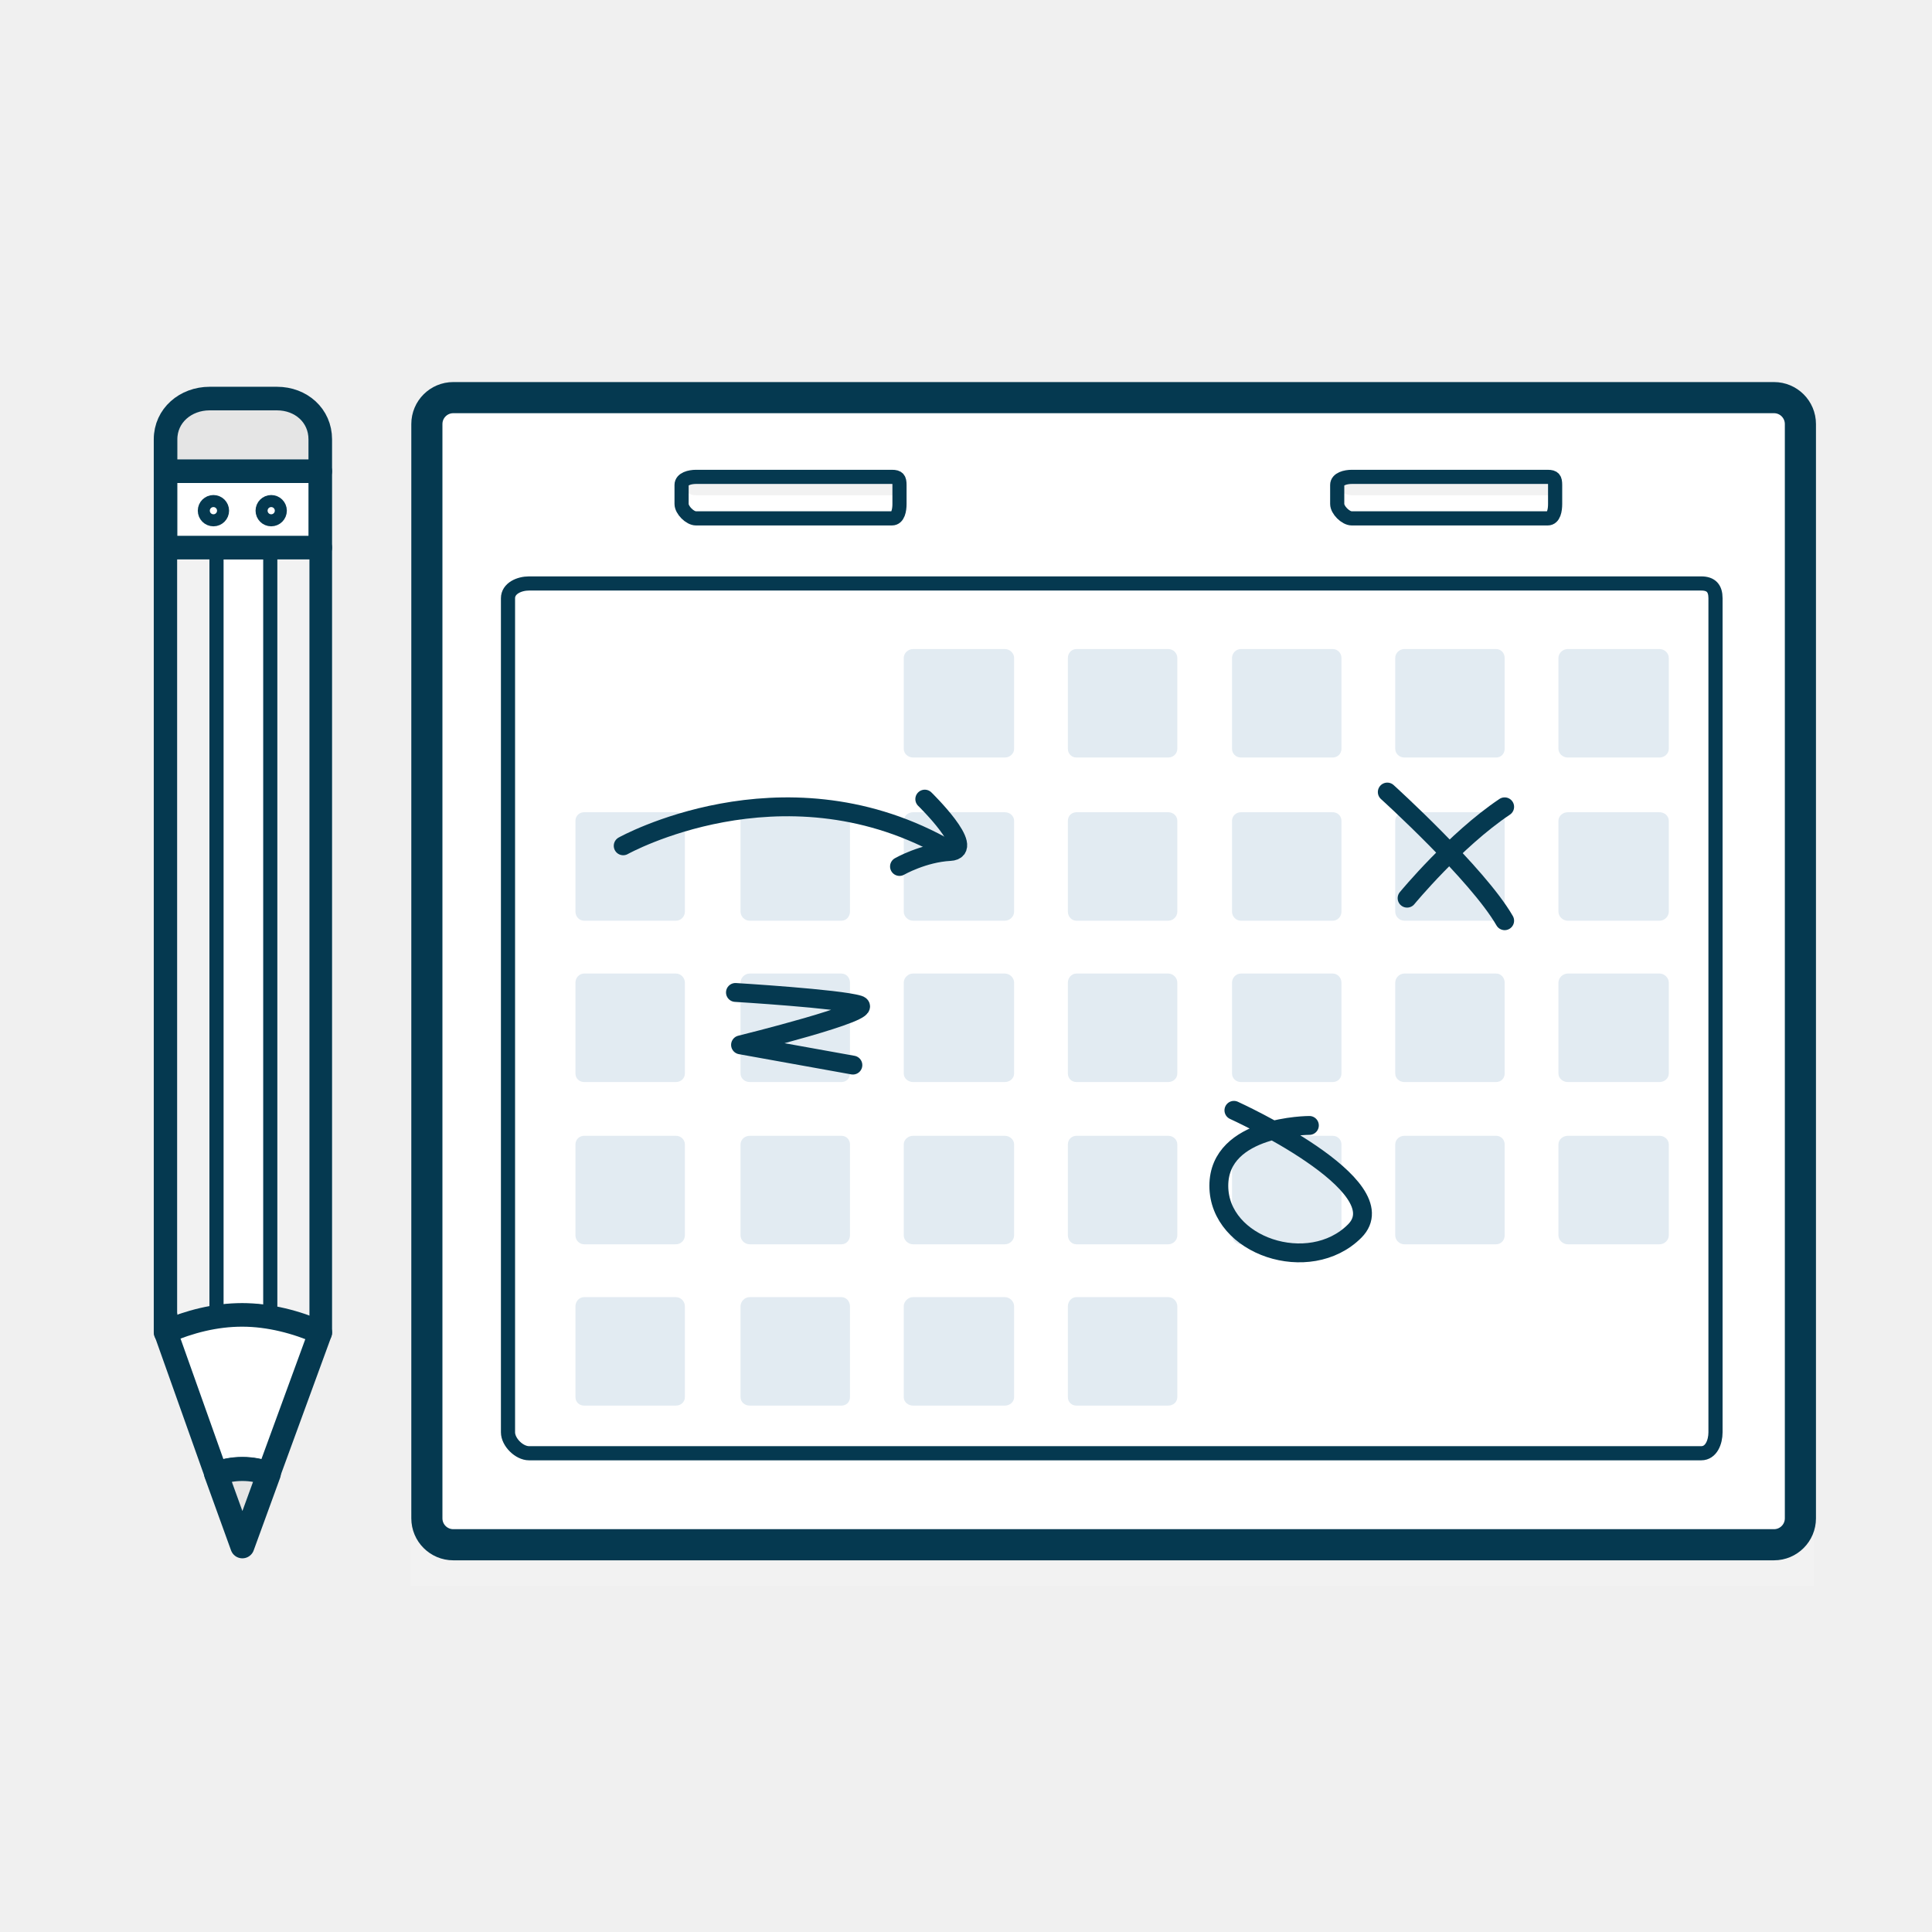
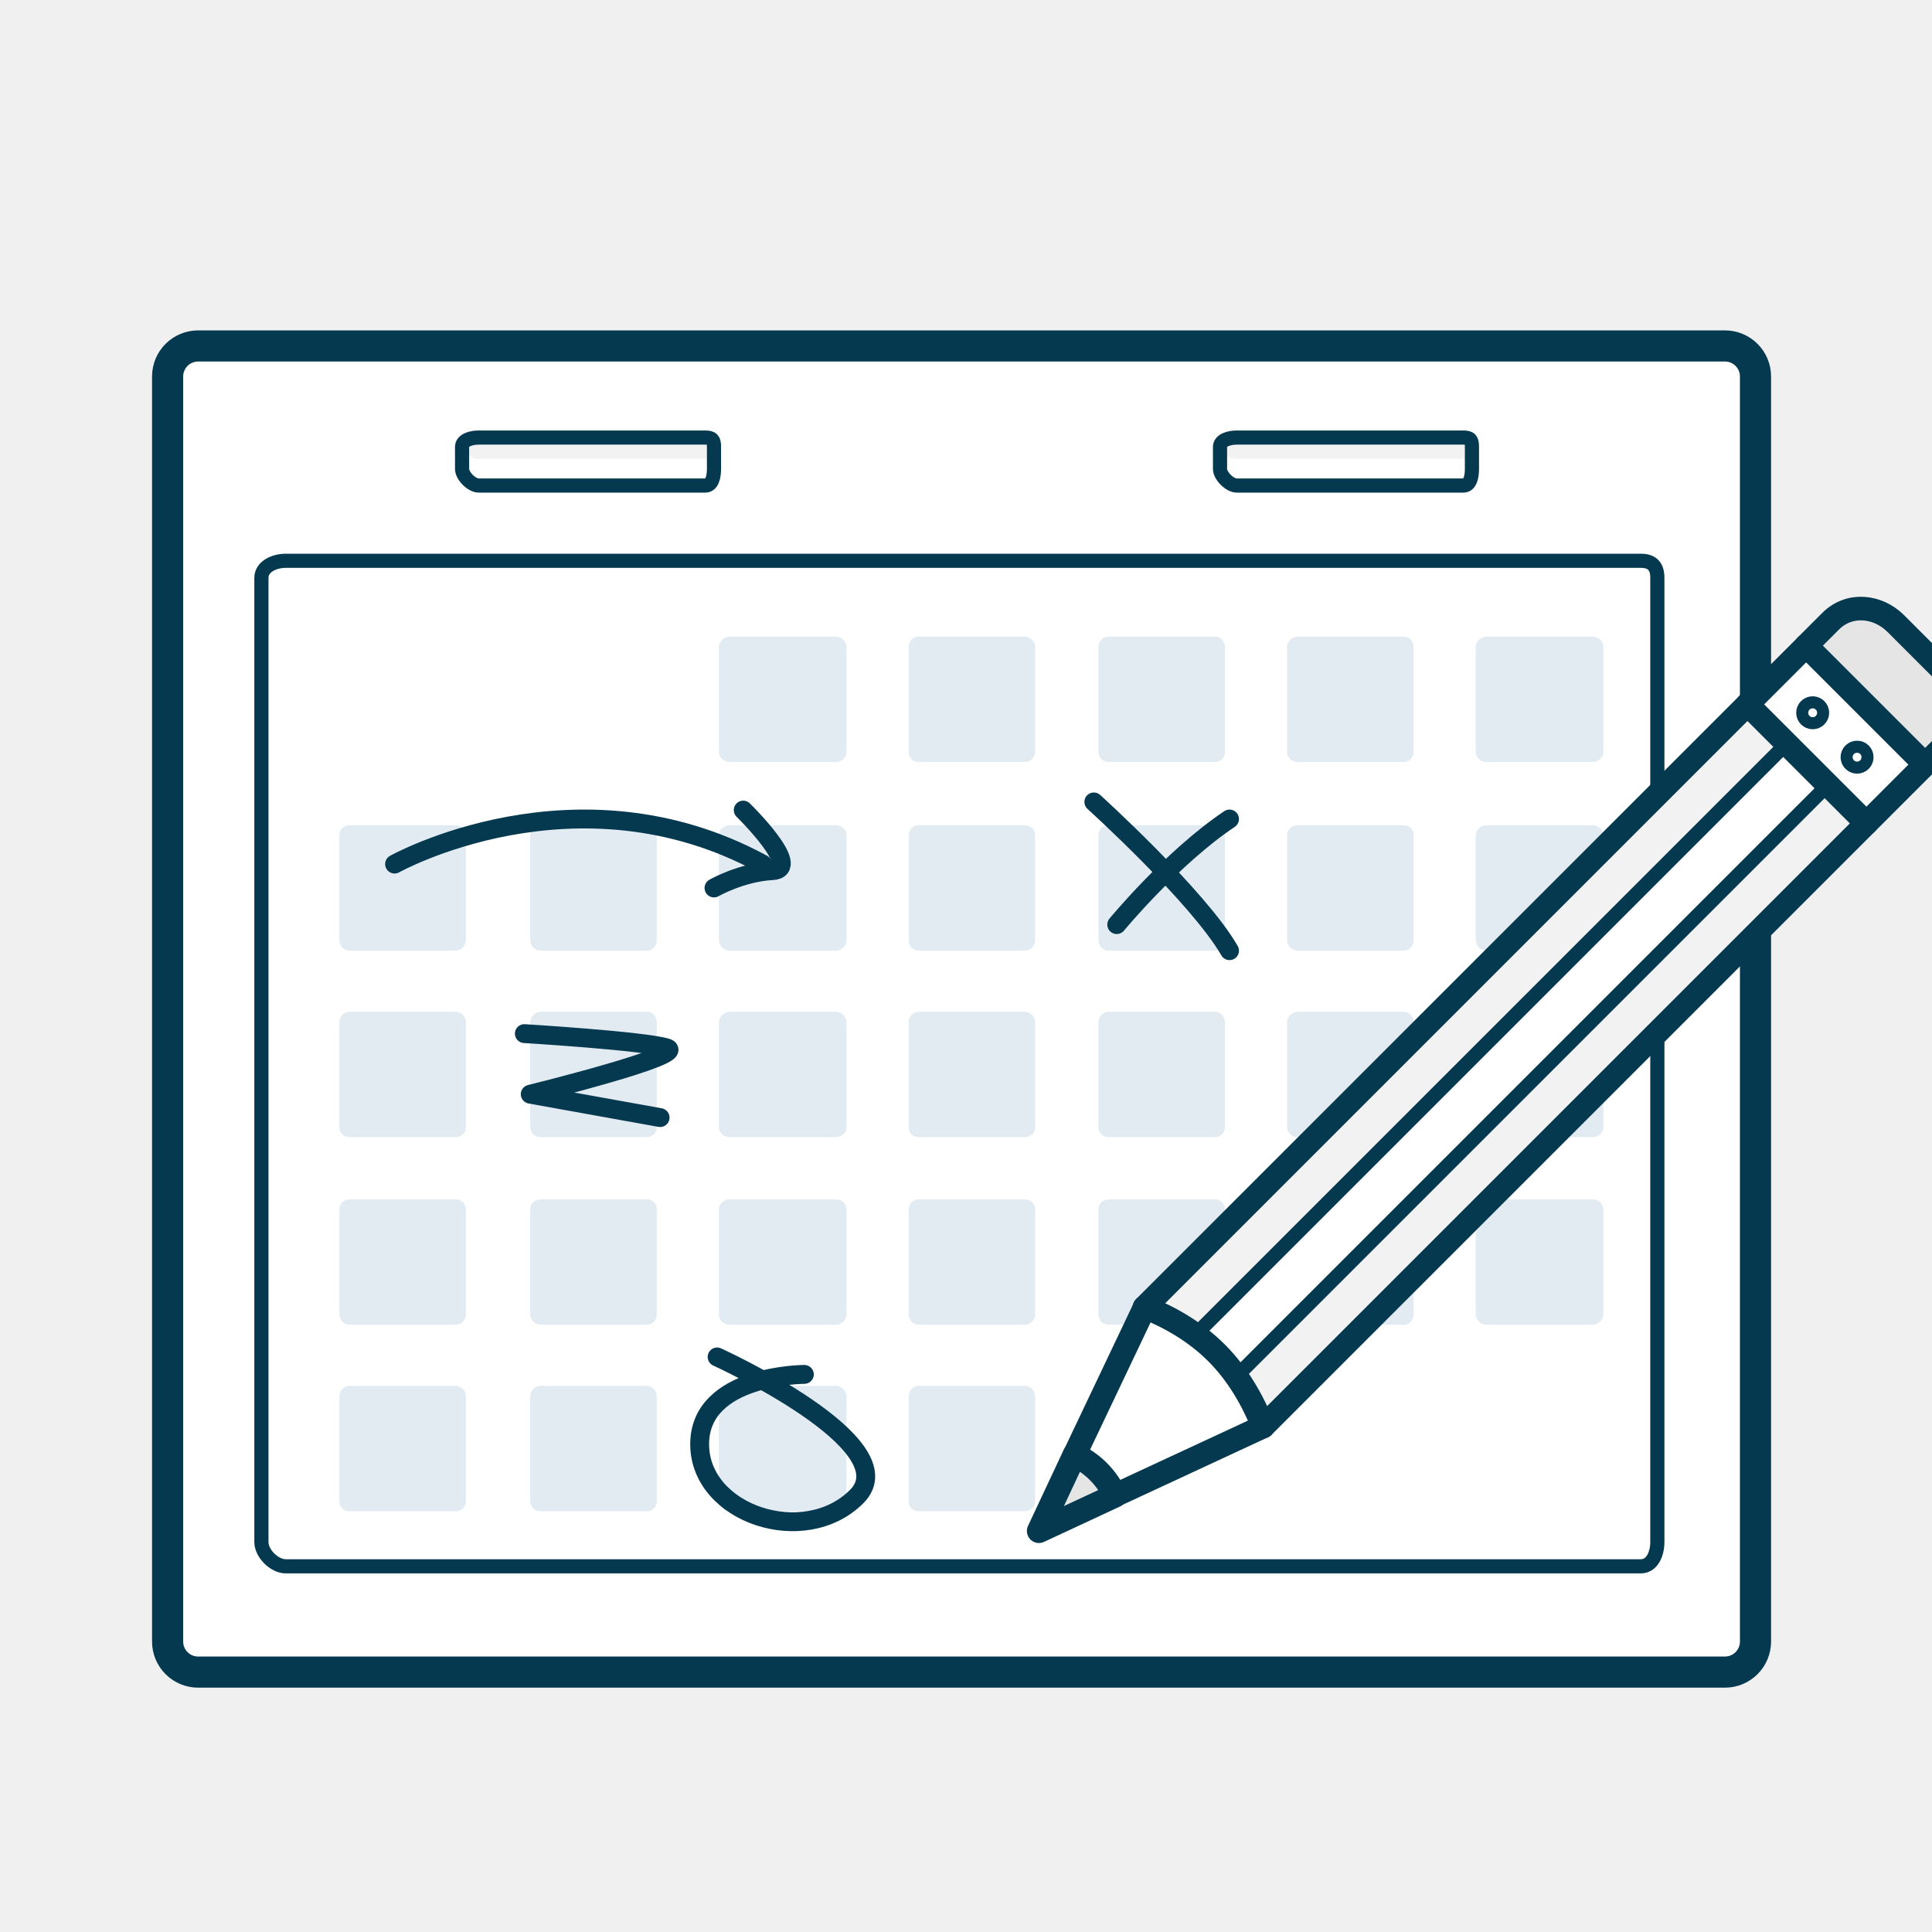
<svg xmlns="http://www.w3.org/2000/svg" version="1.1" id="Layer_1" x="0px" y="0px" width="2048px" height="2048px" viewBox="0 0 2048 2048" enable-background="new 0 0 2048 2048" xml:space="preserve">
-   <rect x="435" y="1602" fill="#F2F2F2" width="1488" height="79" />
-   <path fill="#FFFFFF" stroke="#053950" stroke-width="33" stroke-miterlimit="10" d="M1908.5,1609.5c0,15.464-12.536,28-28,28h-1400  c-15.464,0-28-12.536-28-28v-1160c0-15.464,12.536-28,28-28h1400c15.464,0,28,12.536,28,28V1609.5z" />
-   <path fill="#E2EBF2" d="M1075,793.771c0,5.191-4.6,9.229-9.842,9.229h-97.231c-5.243,0-9.927-4.038-9.927-9.229v-96.285  c0-5.192,4.684-9.486,9.927-9.486h97.231c5.242,0,9.842,4.294,9.842,9.486V793.771z" />
-   <path fill="#E2EBF2" d="M1248,793.771c0,5.191-4.371,9.229-9.613,9.229h-97.231c-5.242,0-9.155-4.038-9.155-9.229v-96.285  c0-5.192,3.913-9.486,9.155-9.486h97.231c5.242,0,9.613,4.294,9.613,9.486V793.771z" />
-   <path fill="#E2EBF2" d="M1422,793.771c0,5.191-4.046,9.229-9.288,9.229h-97.231c-5.242,0-9.48-4.038-9.48-9.229v-96.285  c0-5.192,4.238-9.486,9.48-9.486h97.231c5.242,0,9.288,4.294,9.288,9.486V793.771z" />
-   <path fill="#E2EBF2" d="M1595,793.771c0,5.191-3.816,9.229-9.059,9.229h-97.231c-5.242,0-9.71-4.038-9.71-9.229v-96.285  c0-5.192,4.468-9.486,9.71-9.486h97.231c5.242,0,9.059,4.294,9.059,9.486V793.771z" />
-   <path fill="#E2EBF2" d="M1769,793.771c0,5.191-4.588,9.229-9.83,9.229h-97.231c-5.242,0-9.938-4.038-9.938-9.229v-96.285  c0-5.192,4.696-9.486,9.938-9.486h97.231c5.242,0,9.83,4.294,9.83,9.486V793.771z" />
-   <path fill="#E2EBF2" d="M726,966.399c0,5.192-4.25,9.601-9.493,9.601h-97.231c-5.243,0-9.276-4.409-9.276-9.601v-96.285  c0-5.191,4.033-9.114,9.276-9.114h97.231c5.243,0,9.493,3.923,9.493,9.114V966.399z" />
-   <path fill="#E2EBF2" d="M901,966.399c0,5.192-3.828,9.601-9.071,9.601h-97.231c-5.243,0-9.698-4.409-9.698-9.601v-96.285  c0-5.191,4.455-9.114,9.698-9.114h97.231c5.243,0,9.071,3.923,9.071,9.114V966.399z" />
-   <path fill="#E2EBF2" d="M1075,966.399c0,5.192-4.6,9.601-9.842,9.601h-97.231c-5.243,0-9.927-4.409-9.927-9.601v-96.285  c0-5.191,4.684-9.114,9.927-9.114h97.231c5.242,0,9.842,3.923,9.842,9.114V966.399z" />
-   <path fill="#E2EBF2" d="M1248,966.399c0,5.192-4.371,9.601-9.613,9.601h-97.231c-5.242,0-9.155-4.409-9.155-9.601v-96.285  c0-5.191,3.913-9.114,9.155-9.114h97.231c5.242,0,9.613,3.923,9.613,9.114V966.399z" />
-   <path fill="#E2EBF2" d="M1422,966.399c0,5.192-4.046,9.601-9.288,9.601h-97.231c-5.242,0-9.48-4.409-9.48-9.601v-96.285  c0-5.191,4.238-9.114,9.48-9.114h97.231c5.242,0,9.288,3.923,9.288,9.114V966.399z" />
-   <path fill="#E2EBF2" d="M1595,966.399c0,5.192-3.816,9.601-9.059,9.601h-97.231c-5.242,0-9.71-4.409-9.71-9.601v-96.285  c0-5.191,4.468-9.114,9.71-9.114h97.231c5.242,0,9.059,3.923,9.059,9.114V966.399z" />
-   <path fill="#E2EBF2" d="M1769,966.399c0,5.192-4.588,9.601-9.83,9.601h-97.231c-5.242,0-9.938-4.409-9.938-9.601v-96.285  c0-5.191,4.696-9.114,9.938-9.114h97.231c5.242,0,9.83,3.923,9.83,9.114V966.399z" />
-   <path fill="#E2EBF2" d="M726,1137.942c0,5.191-4.25,9.058-9.493,9.058h-97.231c-5.243,0-9.276-3.866-9.276-9.058v-96.285  c0-5.191,4.033-9.657,9.276-9.657h97.231c5.243,0,9.493,4.466,9.493,9.657V1137.942z" />
-   <path fill="#E2EBF2" d="M901,1137.942c0,5.191-3.828,9.058-9.071,9.058h-97.231c-5.243,0-9.698-3.866-9.698-9.058v-96.285  c0-5.191,4.455-9.657,9.698-9.657h97.231c5.243,0,9.071,4.466,9.071,9.657V1137.942z" />
-   <path fill="#E2EBF2" d="M1075,1137.942c0,5.191-4.6,9.058-9.842,9.058h-97.231c-5.243,0-9.927-3.866-9.927-9.058v-96.285  c0-5.191,4.684-9.657,9.927-9.657h97.231c5.242,0,9.842,4.466,9.842,9.657V1137.942z" />
-   <path fill="#E2EBF2" d="M1248,1137.942c0,5.191-4.371,9.058-9.613,9.058h-97.231c-5.242,0-9.155-3.866-9.155-9.058v-96.285  c0-5.191,3.913-9.657,9.155-9.657h97.231c5.242,0,9.613,4.466,9.613,9.657V1137.942z" />
-   <path fill="#E2EBF2" d="M1422,1137.942c0,5.191-4.046,9.058-9.288,9.058h-97.231c-5.242,0-9.48-3.866-9.48-9.058v-96.285  c0-5.191,4.238-9.657,9.48-9.657h97.231c5.242,0,9.288,4.466,9.288,9.657V1137.942z" />
-   <path fill="#E2EBF2" d="M1595,1137.942c0,5.191-3.816,9.058-9.059,9.058h-97.231c-5.242,0-9.71-3.866-9.71-9.058v-96.285  c0-5.191,4.468-9.657,9.71-9.657h97.231c5.242,0,9.059,4.466,9.059,9.657V1137.942z" />
-   <path fill="#E2EBF2" d="M1769,1137.942c0,5.191-4.588,9.058-9.83,9.058h-97.231c-5.242,0-9.938-3.866-9.938-9.058v-96.285  c0-5.191,4.696-9.657,9.938-9.657h97.231c5.242,0,9.83,4.466,9.83,9.657V1137.942z" />
-   <path fill="#E2EBF2" d="M726,1309.485c0,5.191-4.25,9.515-9.493,9.515h-97.231c-5.243,0-9.276-4.323-9.276-9.515V1213.2  c0-5.19,4.033-9.2,9.276-9.2h97.231c5.243,0,9.493,4.01,9.493,9.2V1309.485z" />
-   <path fill="#E2EBF2" d="M901,1309.485c0,5.191-3.828,9.515-9.071,9.515h-97.231c-5.243,0-9.698-4.323-9.698-9.515V1213.2  c0-5.19,4.455-9.2,9.698-9.2h97.231c5.243,0,9.071,4.01,9.071,9.2V1309.485z" />
-   <path fill="#E2EBF2" d="M1075,1309.485c0,5.191-4.6,9.515-9.842,9.515h-97.231c-5.243,0-9.927-4.323-9.927-9.515V1213.2  c0-5.19,4.684-9.2,9.927-9.2h97.231c5.242,0,9.842,4.01,9.842,9.2V1309.485z" />
-   <path fill="#E2EBF2" d="M1248,1309.485c0,5.191-4.371,9.515-9.613,9.515h-97.231c-5.242,0-9.155-4.323-9.155-9.515V1213.2  c0-5.19,3.913-9.2,9.155-9.2h97.231c5.242,0,9.613,4.01,9.613,9.2V1309.485z" />
-   <path fill="#E2EBF2" d="M1422,1309.485c0,5.191-4.046,9.515-9.288,9.515h-97.231c-5.242,0-9.48-4.323-9.48-9.515V1213.2  c0-5.19,4.238-9.2,9.48-9.2h97.231c5.242,0,9.288,4.01,9.288,9.2V1309.485z" />
-   <path fill="#E2EBF2" d="M1595,1309.485c0,5.191-3.816,9.515-9.059,9.515h-97.231c-5.242,0-9.71-4.323-9.71-9.515V1213.2  c0-5.19,4.468-9.2,9.71-9.2h97.231c5.242,0,9.059,4.01,9.059,9.2V1309.485z" />
-   <path fill="#E2EBF2" d="M1769,1309.485c0,5.191-4.588,9.515-9.83,9.515h-97.231c-5.242,0-9.938-4.323-9.938-9.515V1213.2  c0-5.19,4.696-9.2,9.938-9.2h97.231c5.242,0,9.83,4.01,9.83,9.2V1309.485z" />
-   <path fill="#E2EBF2" d="M726,1481.028c0,5.191-4.25,8.972-9.493,8.972h-97.231c-5.243,0-9.276-3.78-9.276-8.972v-96.285  c0-5.19,4.033-9.743,9.276-9.743h97.231c5.243,0,9.493,4.553,9.493,9.743V1481.028z" />
-   <path fill="#E2EBF2" d="M901,1481.028c0,5.191-3.828,8.972-9.071,8.972h-97.231c-5.243,0-9.698-3.78-9.698-8.972v-96.285  c0-5.19,4.455-9.743,9.698-9.743h97.231c5.243,0,9.071,4.553,9.071,9.743V1481.028z" />
-   <path fill="#E2EBF2" d="M1075,1481.028c0,5.191-4.6,8.972-9.842,8.972h-97.231c-5.243,0-9.927-3.78-9.927-8.972v-96.285  c0-5.19,4.684-9.743,9.927-9.743h97.231c5.242,0,9.842,4.553,9.842,9.743V1481.028z" />
-   <path fill="#E2EBF2" d="M1248,1481.028c0,5.191-4.371,8.972-9.613,8.972h-97.231c-5.242,0-9.155-3.78-9.155-8.972v-96.285  c0-5.19,3.913-9.743,9.155-9.743h97.231c5.242,0,9.613,4.553,9.613,9.743V1481.028z" />
-   <path fill="none" stroke="#053950" stroke-width="15" stroke-miterlimit="10" d="M1818.5,1518.314  c0,10.383-4.614,22.186-15.1,22.186H560.792c-10.485,0-22.292-11.803-22.292-22.186V634.143c0-10.383,11.808-15.643,22.292-15.643  H1803.4c10.485,0,15.1,5.26,15.1,15.643V1518.314z" />
-   <path fill="#F2F2F2" d="M956,505.068c0-3.857-3.788-6.068-10.278-6.068H737.89c-6.491,0-12.89,2.211-12.89,6.068v12.091  c0,3.856,6.399,7.84,12.89,7.84h207.832c6.491,0,10.278-3.984,10.278-7.84L956,505.068L956,505.068z" />
-   <path fill="#F2F2F2" d="M1651,505.068c0-3.857-3.68-6.068-10.17-6.068h-207.832c-6.49,0-12.998,2.211-12.998,6.068v12.091  c0,3.856,6.508,7.84,12.998,7.84h207.832c6.49,0,10.17-3.984,10.17-7.84V505.068z" />
-   <path fill="none" stroke="#053950" stroke-width="15" stroke-miterlimit="10" d="M953.5,514.066c0-6.428-1.425-8.566-7.916-8.566  H737.753c-6.491,0-15.253,2.139-15.253,8.566v20.152c0,6.427,8.762,15.281,15.253,15.281h207.832c6.491,0,7.916-8.854,7.916-15.281  L953.5,514.066L953.5,514.066z" />
-   <path fill="none" stroke="#053950" stroke-width="15" stroke-miterlimit="10" d="M1648.5,514.066c0-6.428-1.316-8.566-7.807-8.566  h-207.832c-6.49,0-15.361,2.139-15.361,8.566v20.152c0,6.427,8.871,15.281,15.361,15.281h207.832c6.49,0,7.807-8.854,7.807-15.281  V514.066z" />
-   <path fill="none" stroke="#053950" stroke-width="20" stroke-linecap="round" stroke-miterlimit="10" d="M1388,1193c0,0-96,0-96,64  s96,96,144,48s-128-128-128-128" />
-   <path fill="none" stroke="#053950" stroke-width="20" stroke-linecap="round" stroke-miterlimit="10" d="M660.616,896.596  c0,0,166.492-92.996,337.484,0" />
-   <path fill="none" stroke="#053950" stroke-width="20" stroke-linecap="round" stroke-miterlimit="10" d="M953.5,918.5  c0,0,25.1-14.404,53.599-15.904S980.3,847.098,980.3,847.098" />
-   <path fill="none" stroke="#053950" stroke-width="20" stroke-linecap="round" stroke-miterlimit="10" d="M1470.575,839.599  c0,0,95.857,86.812,124.425,136.401" />
-   <path fill="none" stroke="#053950" stroke-width="20" stroke-linecap="round" stroke-miterlimit="10" d="M1491.574,952.093  c0,0,50.859-61.663,103.426-96.828" />
-   <path fill="none" stroke="#053950" stroke-width="20" stroke-linecap="round" stroke-linejoin="round" stroke-miterlimit="10" d="  M779.604,1052.045c0,0,110.194,6.686,130.711,13.141c20.518,6.455-125.315,42.418-125.315,42.418l119.091,21.439" />
-   <path fill="#FFFFFF" stroke="#053950" stroke-width="25" stroke-linejoin="round" stroke-miterlimit="10" d="M339.5,580.5v832.033  c-26-10.977-53.382-18.143-82.319-18.143c-28.697,0-56.681,7.161-81.681,17.966V580.5H339.5z" />
-   <rect x="187.974" y="580.5" fill="#F2F2F2" width="41.526" height="811.5" />
-   <rect x="286.5" y="590.767" fill="#F2F2F2" width="41.526" height="811.5" />
-   <line fill="none" stroke="#053950" stroke-width="15" stroke-linejoin="round" stroke-miterlimit="10" x1="286.5" y1="1392" x2="286.5" y2="577" />
-   <line fill="none" stroke="#053950" stroke-width="15" stroke-linejoin="round" stroke-miterlimit="10" x1="229.5" y1="1392" x2="229.5" y2="577" />
-   <rect x="175.5" y="499.5" fill="#FFFFFF" stroke="#053950" stroke-width="25" stroke-linejoin="round" stroke-miterlimit="10" width="164" height="81" />
-   <path fill="#E5E5E5" stroke="#053950" stroke-width="25" stroke-linejoin="round" stroke-miterlimit="10" d="M175.5,499.5v-33.752  c0-25.366,21.34-43.248,46.706-43.248h71.449c25.366,0,45.844,17.881,45.844,43.248V499.5H175.5z" />
-   <circle fill="none" stroke="#053950" stroke-width="12.759" stroke-linejoin="round" stroke-miterlimit="10" cx="287.489" cy="541.342" r="10.207" />
-   <circle fill="none" stroke="#053950" stroke-width="12.759" stroke-linejoin="round" stroke-miterlimit="10" cx="226.248" cy="541.342" r="10.207" />
-   <path fill="#FFFFFF" stroke="#053950" stroke-width="25" stroke-linejoin="round" stroke-miterlimit="10" d="M339.5,1412.533  l-54.754,149.703c-8.73-3.284-18.075-5.086-27.931-5.086c-9.783,0-19.112,1.77-27.789,5.01l-53.463-150.355  c25.208-10.805,52.453-17.967,81.15-17.967C285.65,1393.838,314.5,1401.555,339.5,1412.533z" />
-   <path fill="#E5E5E5" stroke="#053950" stroke-width="25.517" stroke-linejoin="round" stroke-miterlimit="10" d="M284.939,1562.236  l-28.028,76.889l-27.838-76.965c8.677-3.24,18.055-5.01,27.838-5.01C266.768,1557.15,276.209,1558.952,284.939,1562.236z" />
+   <path fill="#FFFFFF" stroke="#053950" stroke-width="33" stroke-miterlimit="10" d="M1860.902,1740.123  c0,17.877-14.492,32.37-32.37,32.37H210.048c-17.877,0-32.37-14.492-32.37-32.37V399.093c0-17.877,14.492-32.37,32.37-32.37  h1618.484c17.877,0,32.37,14.492,32.37,32.37V1740.123z" />
+   <path fill="#E2EBF2" d="M897.326,797.091c0,6.001-5.318,10.669-11.378,10.669H773.543c-6.061,0-11.476-4.668-11.476-10.669V685.78  c0-6.002,5.415-10.966,11.476-10.966h112.405c6.06,0,11.378,4.964,11.378,10.966V797.091z" />
+   <path fill="#E2EBF2" d="M1097.325,797.091c0,6.001-5.053,10.669-11.113,10.669H973.807c-6.06,0-10.584-4.668-10.584-10.669V685.78  c0-6.002,4.524-10.966,10.584-10.966h112.405c6.06,0,11.113,4.964,11.113,10.966V797.091z" />
+   <path fill="#E2EBF2" d="M1298.479,797.091c0,6.001-4.677,10.669-10.737,10.669h-112.405c-6.06,0-10.959-4.668-10.959-10.669V685.78  c0-6.002,4.9-10.966,10.959-10.966h112.405c6.06,0,10.737,4.964,10.737,10.966V797.091z" />
+   <path fill="#E2EBF2" d="M1498.478,797.091c0,6.001-4.412,10.669-10.473,10.669H1375.6c-6.06,0-11.225-4.668-11.225-10.669V685.78  c0-6.002,5.165-10.966,11.225-10.966h112.405c6.06,0,10.473,4.964,10.473,10.966V797.091z" />
+   <path fill="#E2EBF2" d="M1699.632,797.091c0,6.001-5.304,10.669-11.364,10.669h-112.405c-6.06,0-11.489-4.668-11.489-10.669V685.78  c0-6.002,5.429-10.966,11.489-10.966h112.405c6.06,0,11.364,4.964,11.364,10.966V797.091z" />
+   <path fill="#E2EBF2" d="M493.861,996.66c0,6.002-4.913,11.099-10.974,11.099H370.482c-6.061,0-10.724-5.097-10.724-11.099V885.348  c0-6.001,4.662-10.536,10.724-10.536h112.405c6.061,0,10.974,4.535,10.974,10.536V996.66z" />
+   <path fill="#E2EBF2" d="M696.172,996.66c0,6.002-4.425,11.099-10.487,11.099H573.28c-6.061,0-11.211-5.097-11.211-11.099V885.348  c0-6.001,5.15-10.536,11.211-10.536h112.405c6.061,0,10.487,4.535,10.487,10.536V996.66z" />
+   <path fill="#E2EBF2" d="M897.326,996.66c0,6.002-5.318,11.099-11.378,11.099H773.543c-6.061,0-11.476-5.097-11.476-11.099V885.348  c0-6.001,5.415-10.536,11.476-10.536h112.405c6.06,0,11.378,4.535,11.378,10.536V996.66z" />
+   <path fill="#E2EBF2" d="M1097.325,996.66c0,6.002-5.053,11.099-11.113,11.099H973.807c-6.06,0-10.584-5.097-10.584-11.099V885.348  c0-6.001,4.524-10.536,10.584-10.536h112.405c6.06,0,11.113,4.535,11.113,10.536V996.66z" />
+   <path fill="#E2EBF2" d="M1298.479,996.66c0,6.002-4.677,11.099-10.737,11.099h-112.405c-6.06,0-10.959-5.097-10.959-11.099V885.348  c0-6.001,4.9-10.536,10.959-10.536h112.405c6.06,0,10.737,4.535,10.737,10.536V996.66z" />
+   <path fill="#E2EBF2" d="M1498.478,996.66c0,6.002-4.412,11.099-10.473,11.099H1375.6c-6.06,0-11.225-5.097-11.225-11.099V885.348  c0-6.001,5.165-10.536,11.225-10.536h112.405c6.06,0,10.473,4.535,10.473,10.536V996.66z" />
+   <path fill="#E2EBF2" d="M1699.632,996.66c0,6.002-5.304,11.099-11.364,11.099h-112.405c-6.06,0-11.489-5.097-11.489-11.099V885.348  c0-6.001,5.429-10.536,11.489-10.536h112.405c6.06,0,11.364,4.535,11.364,10.536V996.66z" />
+   <path fill="#E2EBF2" d="M493.861,1194.974c0,6.001-4.913,10.472-10.974,10.472H370.482c-6.061,0-10.724-4.469-10.724-10.472  v-111.311c0-6.001,4.662-11.164,10.724-11.164h112.405c6.061,0,10.974,5.163,10.974,11.164V1194.974z" />
+   <path fill="#E2EBF2" d="M696.172,1194.974c0,6.001-4.425,10.472-10.487,10.472H573.28c-6.061,0-11.211-4.469-11.211-10.472v-111.311  c0-6.001,5.15-11.164,11.211-11.164h112.405c6.061,0,10.487,5.163,10.487,11.164V1194.974z" />
+   <path fill="#E2EBF2" d="M897.326,1194.974c0,6.001-5.318,10.472-11.378,10.472H773.543c-6.061,0-11.476-4.469-11.476-10.472  v-111.311c0-6.001,5.415-11.164,11.476-11.164h112.405c6.06,0,11.378,5.163,11.378,11.164V1194.974z" />
+   <path fill="#E2EBF2" d="M1097.325,1194.974c0,6.001-5.053,10.472-11.113,10.472H973.807c-6.06,0-10.584-4.469-10.584-10.472  v-111.311c0-6.001,4.524-11.164,10.584-11.164h112.405c6.06,0,11.113,5.163,11.113,11.164V1194.974z" />
+   <path fill="#E2EBF2" d="M1298.479,1194.974c0,6.001-4.677,10.472-10.737,10.472h-112.405c-6.06,0-10.959-4.469-10.959-10.472  v-111.311c0-6.001,4.9-11.164,10.959-11.164h112.405c6.06,0,10.737,5.163,10.737,11.164V1194.974z" />
+   <path fill="#E2EBF2" d="M1498.478,1194.974c0,6.001-4.412,10.472-10.473,10.472H1375.6c-6.06,0-11.225-4.469-11.225-10.472v-111.311  c0-6.001,5.165-11.164,11.225-11.164h112.405c6.06,0,10.473,5.163,10.473,11.164V1194.974z" />
+   <path fill="#E2EBF2" d="M1699.632,1194.974c0,6.001-5.304,10.472-11.364,10.472h-112.405c-6.06,0-11.489-4.469-11.489-10.472  v-111.311c0-6.001,5.429-11.164,11.489-11.164h112.405c6.06,0,11.364,5.163,11.364,11.164V1194.974z" />
+   <path fill="#E2EBF2" d="M493.861,1393.288c0,6.001-4.913,11-10.974,11H370.482c-6.061,0-10.724-4.998-10.724-11v-111.311  c0-6,4.662-10.636,10.724-10.636h112.405c6.061,0,10.974,4.636,10.974,10.636V1393.288z" />
+   <path fill="#E2EBF2" d="M696.172,1393.288c0,6.001-4.425,11-10.487,11H573.28c-6.061,0-11.211-4.998-11.211-11v-111.311  c0-6,5.15-10.636,11.211-10.636h112.405c6.061,0,10.487,4.636,10.487,10.636V1393.288z" />
+   <path fill="#E2EBF2" d="M897.326,1393.288c0,6.001-5.318,11-11.378,11H773.543c-6.061,0-11.476-4.998-11.476-11v-111.311  c0-6,5.415-10.636,11.476-10.636h112.405c6.06,0,11.378,4.636,11.378,10.636V1393.288z" />
+   <path fill="#E2EBF2" d="M1097.325,1393.288c0,6.001-5.053,11-11.113,11H973.807c-6.06,0-10.584-4.998-10.584-11v-111.311  c0-6,4.524-10.636,10.584-10.636h112.405c6.06,0,11.113,4.636,11.113,10.636V1393.288z" />
+   <path fill="#E2EBF2" d="M1298.479,1393.288c0,6.001-4.677,11-10.737,11h-112.405c-6.06,0-10.959-4.998-10.959-11v-111.311  c0-6,4.9-10.636,10.959-10.636h112.405c6.06,0,10.737,4.636,10.737,10.636V1393.288z" />
+   <path fill="#E2EBF2" d="M1498.478,1393.288c0,6.001-4.412,11-10.473,11H1375.6c-6.06,0-11.225-4.998-11.225-11v-111.311  c0-6,5.165-10.636,11.225-10.636h112.405c6.06,0,10.473,4.636,10.473,10.636V1393.288z" />
+   <path fill="#E2EBF2" d="M1699.632,1393.288c0,6.001-5.304,11-11.364,11h-112.405c-6.06,0-11.489-4.998-11.489-11v-111.311  c0-6,5.429-10.636,11.489-10.636h112.405c6.06,0,11.364,4.636,11.364,10.636V1393.288z" />
+   <path fill="#E2EBF2" d="M493.861,1591.602c0,6.001-4.913,10.372-10.974,10.372H370.482c-6.061,0-10.724-4.37-10.724-10.372V1480.29  c0-6,4.662-11.264,10.724-11.264h112.405c6.061,0,10.974,5.264,10.974,11.264V1591.602z" />
+   <path fill="#E2EBF2" d="M696.172,1591.602c0,6.001-4.425,10.372-10.487,10.372H573.28c-6.061,0-11.211-4.37-11.211-10.372V1480.29  c0-6,5.15-11.264,11.211-11.264h112.405c6.061,0,10.487,5.264,10.487,11.264V1591.602z" />
+   <path fill="#E2EBF2" d="M897.326,1591.602c0,6.001-5.318,10.372-11.378,10.372H773.543c-6.061,0-11.476-4.37-11.476-10.372V1480.29  c0-6,5.415-11.264,11.476-11.264h112.405c6.06,0,11.378,5.264,11.378,11.264V1591.602z" />
+   <path fill="#E2EBF2" d="M1097.325,1591.602c0,6.001-5.053,10.372-11.113,10.372H973.807c-6.06,0-10.584-4.37-10.584-10.372V1480.29  c0-6,4.524-11.264,10.584-11.264h112.405c6.06,0,11.113,5.264,11.113,11.264V1591.602z" />
+   <path fill="none" stroke="#053950" stroke-width="15" stroke-miterlimit="10" d="M1756.857,1634.707  c0,12.004-5.334,25.648-17.457,25.648H302.871c-12.121,0-25.771-13.645-25.771-25.648V612.552c0-12.003,13.651-18.084,25.771-18.084  h1436.53c12.121,0,17.457,6.081,17.457,18.084V1634.707z" />
+   <path fill="#F2F2F2" d="M759.755,463.333c0-4.459-4.379-7.015-11.882-7.015H507.607c-7.504,0-14.902,2.556-14.902,7.015v13.978  c0,4.458,7.398,9.064,14.902,9.064h240.266c7.504,0,11.882-4.606,11.882-9.064L759.755,463.333L759.755,463.333z" />
+   <path fill="#F2F2F2" d="M1563.217,463.333c0-4.459-4.254-7.015-11.757-7.015h-240.266c-7.503,0-15.026,2.556-15.026,7.015v13.978  c0,4.458,7.524,9.064,15.026,9.064h240.266c7.503,0,11.757-4.606,11.757-9.064V463.333z" />
+   <path fill="none" stroke="#053950" stroke-width="15" stroke-miterlimit="10" d="M756.865,473.735c0-7.431-1.647-9.903-9.151-9.903  H507.448c-7.504,0-17.633,2.473-17.633,9.903v23.297c0,7.43,10.129,17.666,17.633,17.666h240.266c7.504,0,9.151-10.236,9.151-17.666  L756.865,473.735L756.865,473.735z" />
+   <path fill="none" stroke="#053950" stroke-width="15" stroke-miterlimit="10" d="M1560.327,473.735c0-7.431-1.521-9.903-9.025-9.903  h-240.266c-7.503,0-17.758,2.473-17.758,9.903v23.297c0,7.43,10.255,17.666,17.758,17.666h240.266  c7.503,0,9.025-10.236,9.025-17.666V473.735z" />
+   <path fill="none" stroke="#053950" stroke-width="20" stroke-linecap="round" stroke-miterlimit="10" d="M852.648,1456.917  c0,0-110.982,0-110.982,73.988c0,73.988,110.982,110.982,166.473,55.491c55.491-55.491-147.976-147.976-147.976-147.976" />
+   <path fill="none" stroke="#053950" stroke-width="20" stroke-linecap="round" stroke-miterlimit="10" d="M418.273,915.963  c0,0,192.475-107.509,390.152,0" />
+   <path fill="none" stroke="#053950" stroke-width="20" stroke-linecap="round" stroke-miterlimit="10" d="M756.865,941.285  c0,0,29.017-16.652,61.964-18.386s-30.981-64.159-30.981-64.159" />
+   <path fill="none" stroke="#053950" stroke-width="20" stroke-linecap="round" stroke-miterlimit="10" d="M1159.507,850.071  c0,0,110.817,100.36,143.843,157.688" />
+   <path fill="none" stroke="#053950" stroke-width="20" stroke-linecap="round" stroke-miterlimit="10" d="M1183.783,980.121  c0,0,58.796-71.286,119.567-111.939" />
+   <path fill="none" stroke="#053950" stroke-width="20" stroke-linecap="round" stroke-linejoin="round" stroke-miterlimit="10" d="  M555.831,1095.672c0,0,127.391,7.729,151.11,15.192c23.72,7.462-144.872,49.038-144.872,49.038l137.676,24.785" />
+   <g>
+     <path fill="#FFFFFF" stroke="#053950" stroke-width="25" stroke-linejoin="round" stroke-miterlimit="10" d="M1978.459,872.708   l-639.51,639.51c-11.547-28.421-27.085-54.975-49.326-77.216c-22.057-22.057-49.07-38.062-76.59-48.972l639.374-639.374   L1978.459,872.708z" />
+     <rect x="1543.52" y="643.024" transform="matrix(-0.7071 -0.7071 0.7071 -0.7071 1906.93 2958.009)" fill="#F2F2F2" width="45.138" height="882.085" />
+     <rect x="1611.357" y="726.643" transform="matrix(-0.7071 -0.7071 0.7071 -0.7071 1963.607 3148.725)" fill="#F2F2F2" width="45.138" height="882.085" />
+     <line fill="none" stroke="#053950" stroke-width="15" stroke-linejoin="round" stroke-miterlimit="10" x1="1313.994" y1="1455.7" x2="1940.413" y2="829.282" />
+     <line fill="none" stroke="#053950" stroke-width="15" stroke-linejoin="round" stroke-miterlimit="10" x1="1270.183" y1="1411.889" x2="1896.602" y2="785.471" />
+     <rect x="1857.429" y="734.53" transform="matrix(-0.7071 -0.7071 0.7071 -0.7071 2772.468 2705.5)" fill="#FFFFFF" stroke="#053950" stroke-width="25" stroke-linejoin="round" stroke-miterlimit="10" width="178.265" height="88.045" />
+     <path fill="#E5E5E5" stroke="#053950" stroke-width="25" stroke-linejoin="round" stroke-miterlimit="10" d="M1914.664,684.398   l25.942-25.942c19.497-19.497,49.643-16.839,69.14,2.658l54.917,54.917c19.497,19.497,21.493,48.98,1.995,68.477l-25.942,25.942   L1914.664,684.398z" />
+     <circle fill="none" stroke="#053950" stroke-width="12.759" stroke-linejoin="round" stroke-miterlimit="10" cx="1968.58" cy="802.635" r="11.095" />
+     <circle fill="none" stroke="#053950" stroke-width="12.759" stroke-linejoin="round" stroke-miterlimit="10" cx="1921.51" cy="755.564" r="11.095" />
+     <path fill="#FFFFFF" stroke="#053950" stroke-width="25" stroke-linejoin="round" stroke-miterlimit="10" d="M1338.949,1512.219   l-157.148,72.979c-4.186-9.234-9.983-17.802-17.559-25.377c-7.519-7.519-16.05-13.329-25.21-17.508l74.472-156.657   c27.68,11.07,54.126,26.506,76.183,48.563C1311.928,1456.46,1328.171,1484.566,1338.949,1512.219z" />
+     <path fill="#E5E5E5" stroke="#053950" stroke-width="25.517" stroke-linejoin="round" stroke-miterlimit="10" d="   M1181.949,1585.346l-80.64,37.555l37.76-80.553c9.16,4.179,17.728,10.026,25.247,17.546   C1171.892,1567.47,1177.763,1576.112,1181.949,1585.346z" />
+   </g>
</svg>
